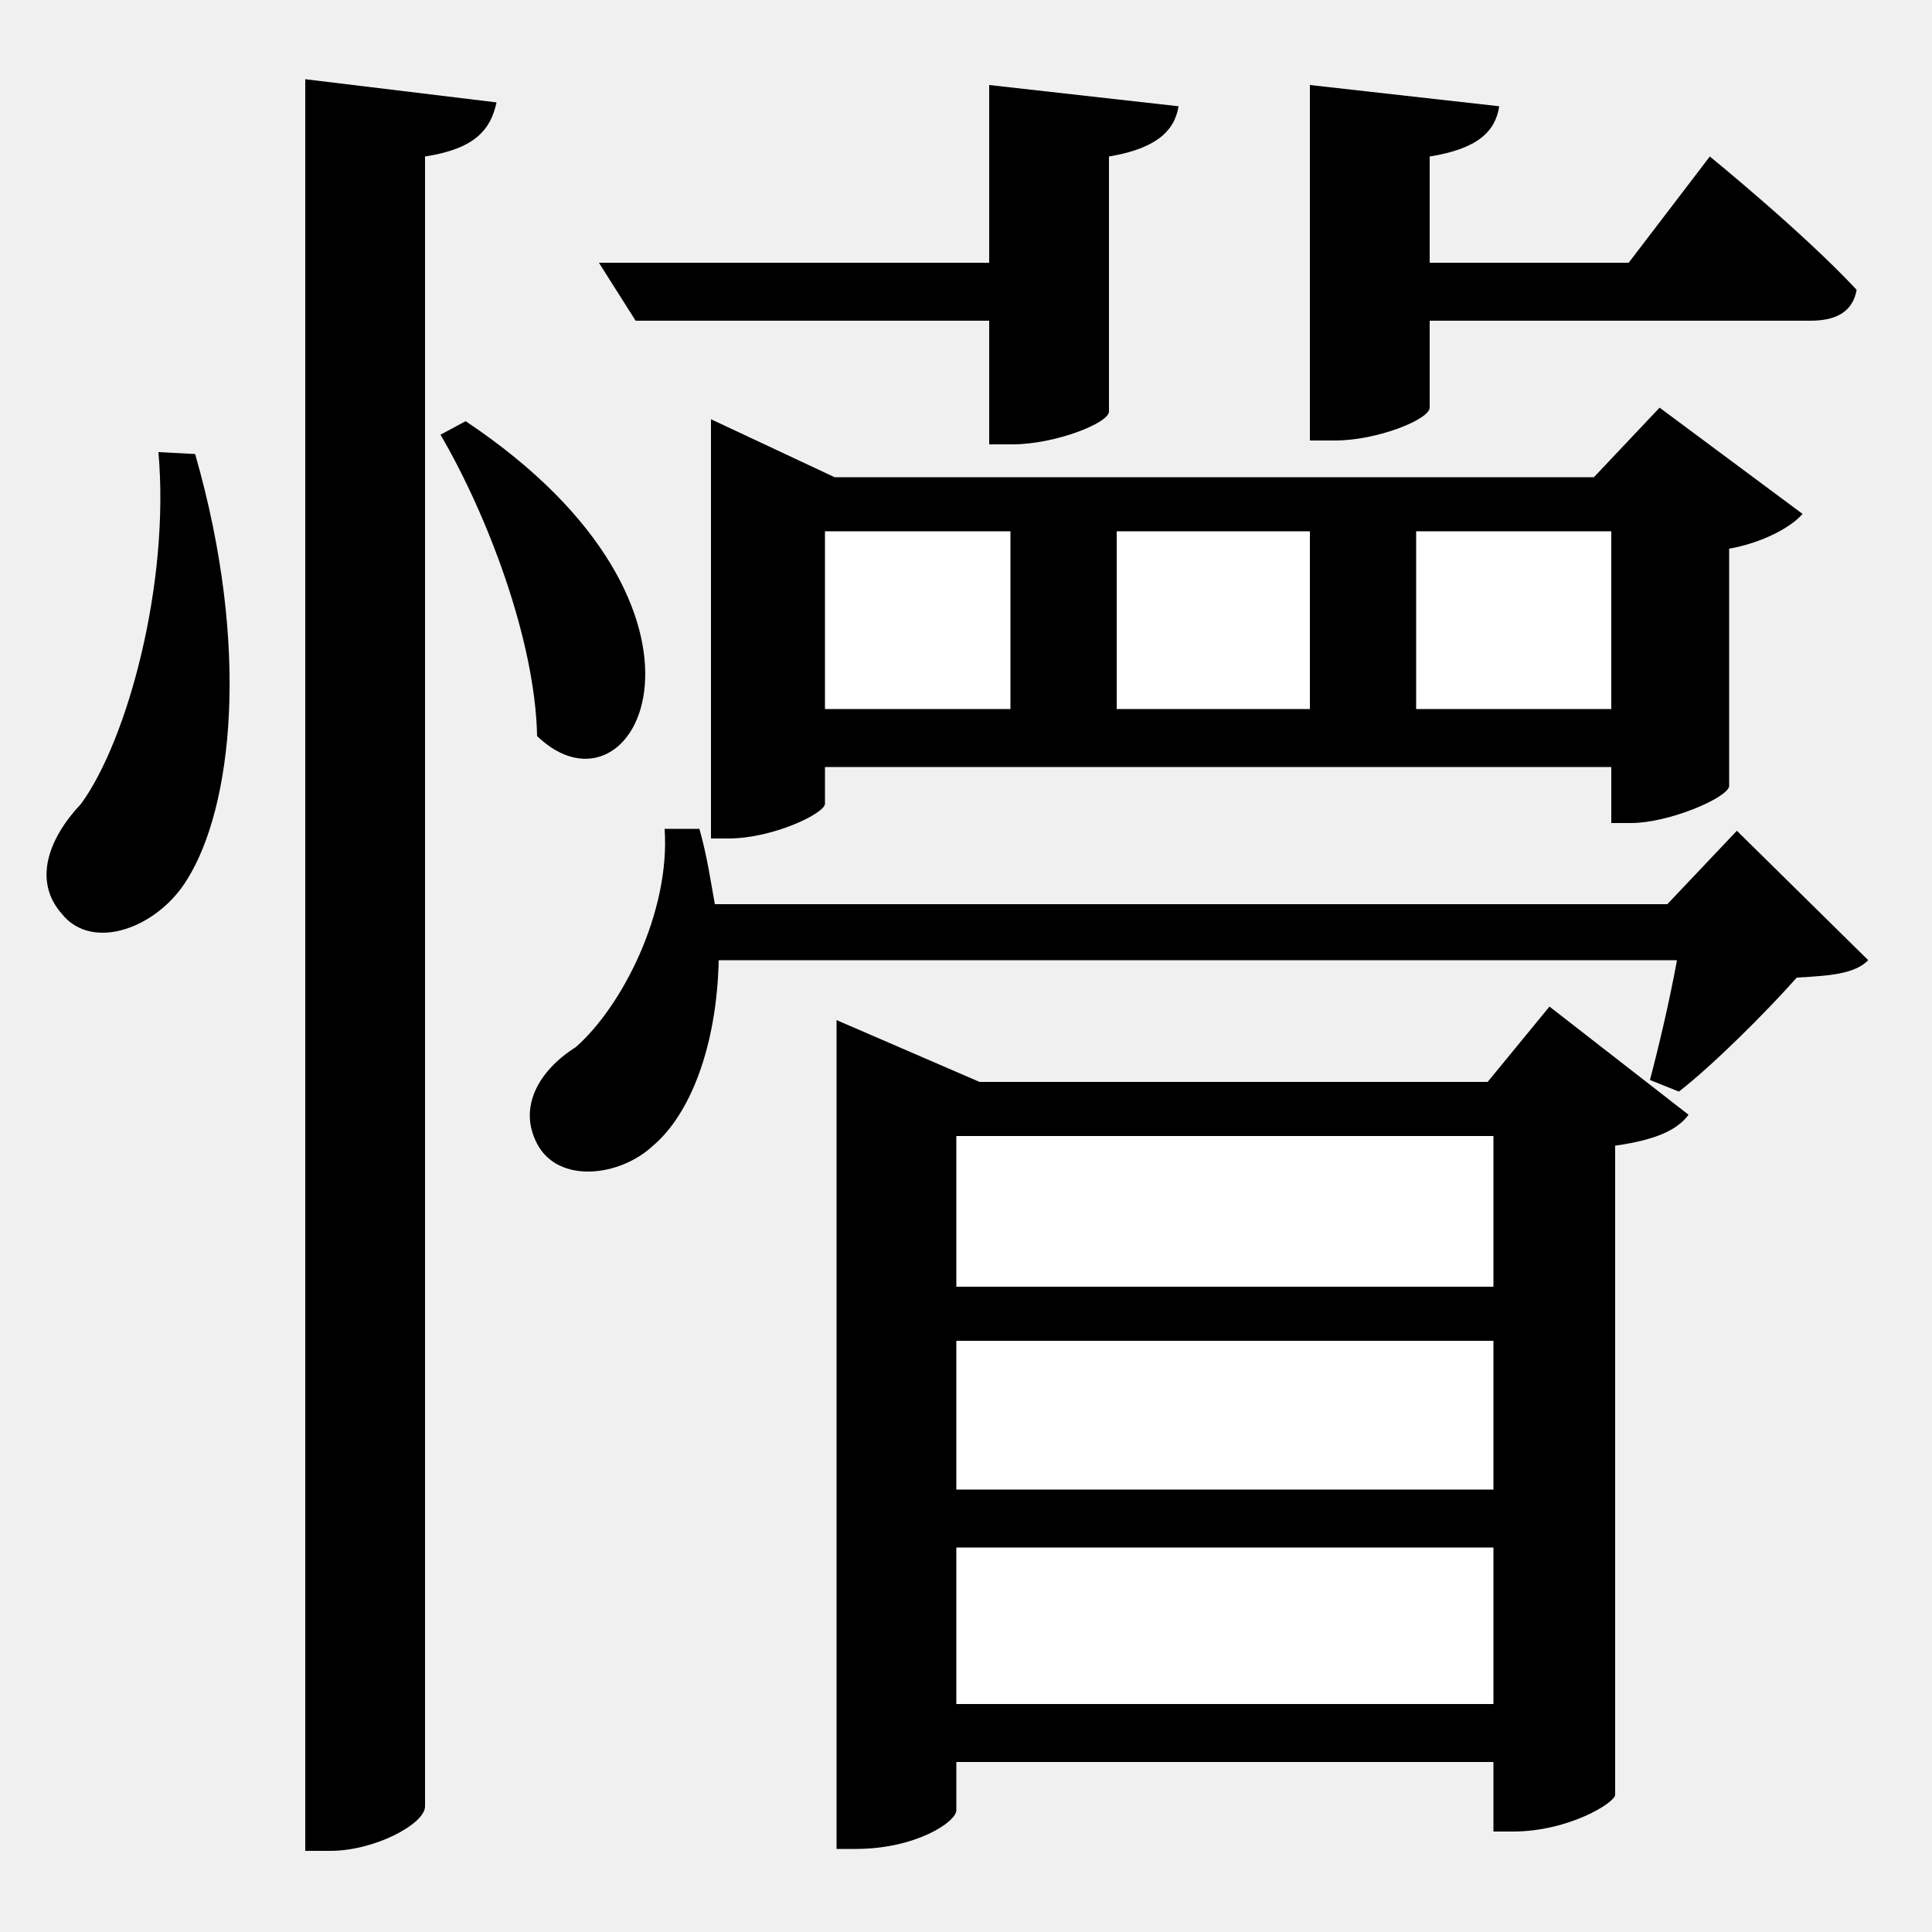
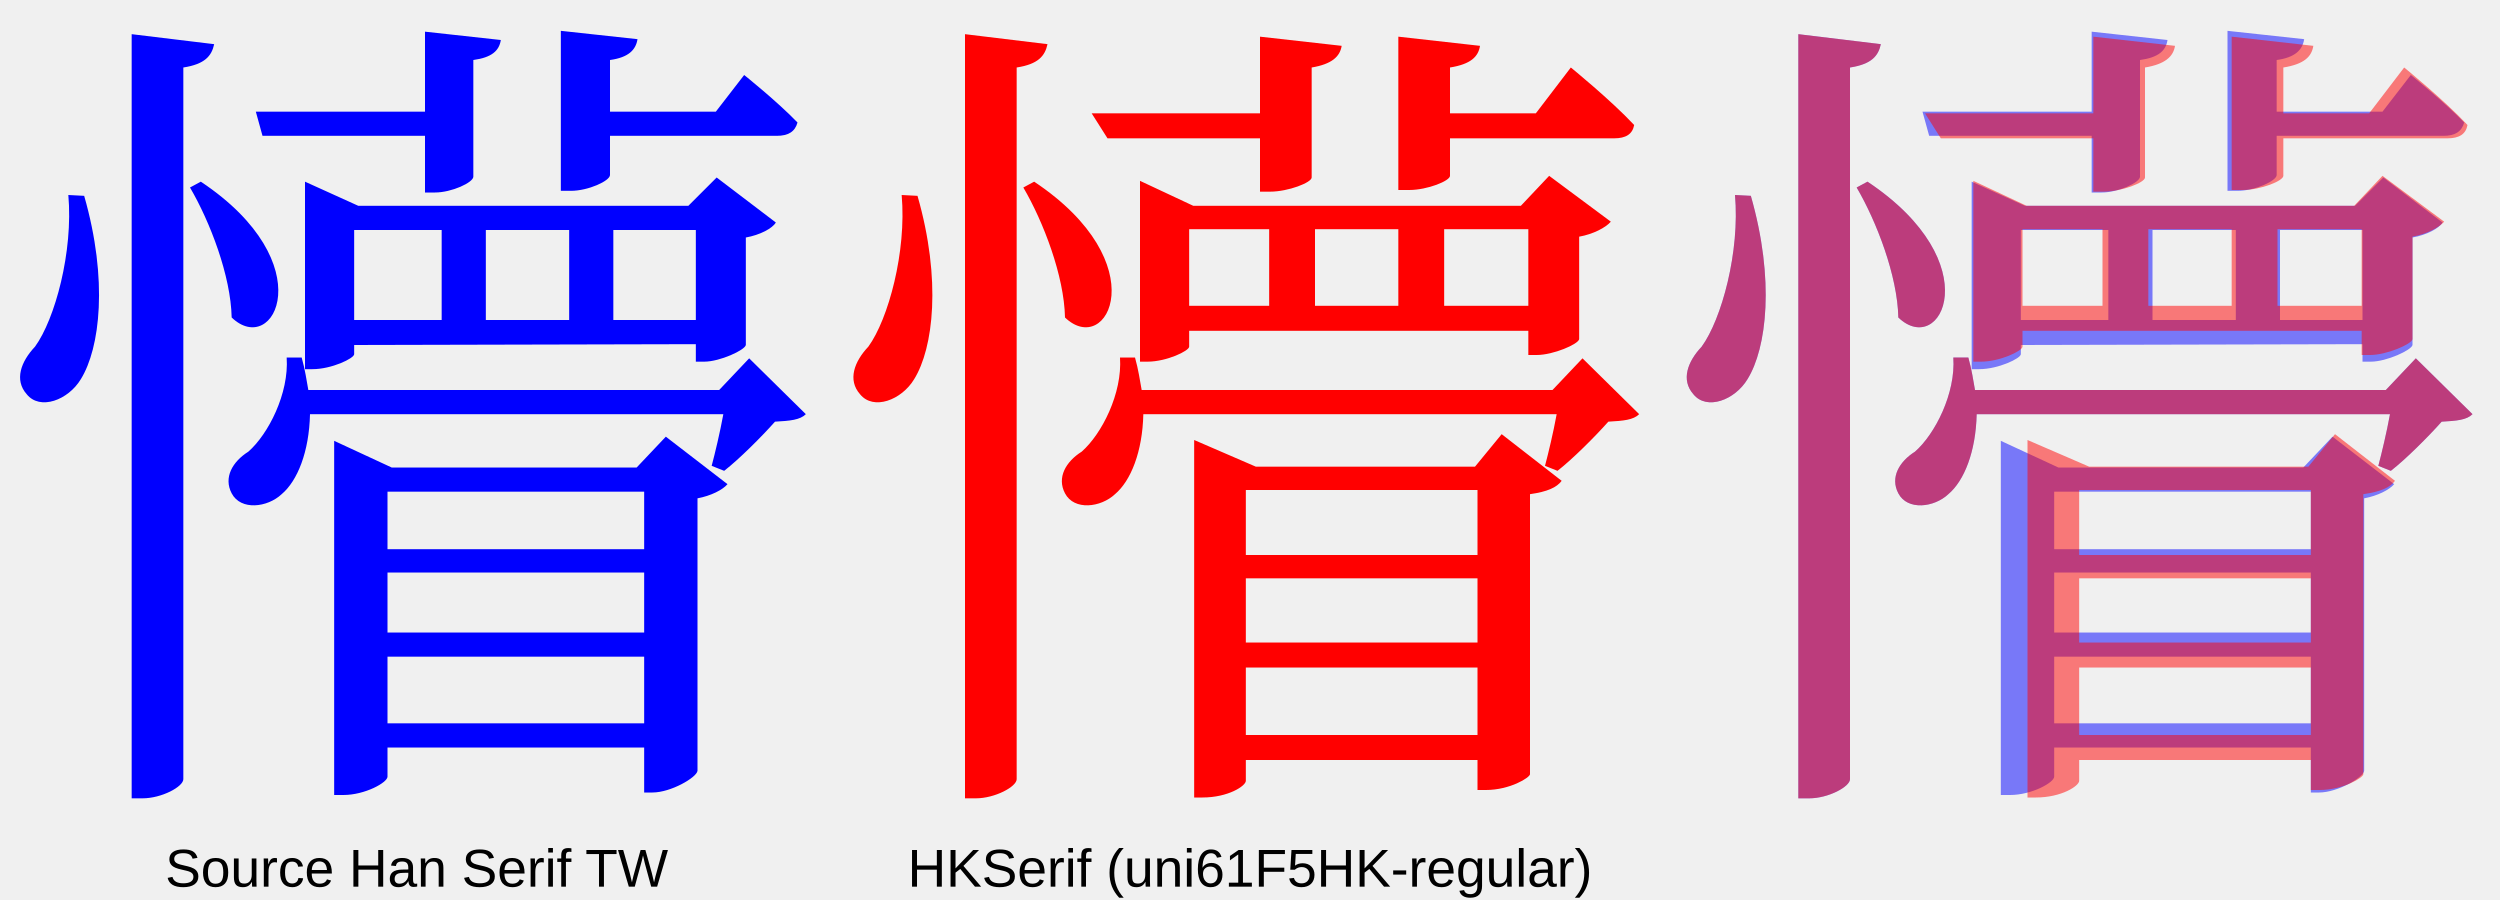
- <svg xmlns="http://www.w3.org/2000/svg" width="1000" height="1000">
-   <path d="M 967 497 L 899 430 L 863 468 L 370 468 C 368 457 366 443 362 429 L 344 429 C 347 472 322 521 298 542 C 279 554 268 573 278 592 C 289 613 321 609 338 593 C 357 577 371 542 372 497 L 868 497 C 864 519 858 544 854 559 L 869 565 C 887 551 914 524 930 506 C 948 505 960 504 967 497 Z" fill="black" />
-   <path d="M 874 577 L 802 521 L 770 560 L 507 560 L 433 528 L 433 957 L 443 957 C 474 957 495 943 495 937 L 495 912 L 773 912 L 773 948 L 783 948 C 812 948 836 933 836 929 L 836 593 C 857 590 868 585 874 577 Z" fill="black" />
-   <path d="M 368 217 L 368 434 L 377 434 C 400 434 427 421 427 416 L 427 397 L 834 397 L 834 426 L 844 426 C 864 426 894 413 895 407 L 895 284 C 912 281 927 273 933 266 L 859 211 L 825 247 L 432 247 L 368 217 Z" fill="black" />
-   <path d="M 733 275 L 834 275 L 834 367 L 733 367 L 733 275 Z" fill="white" />
-   <path d="M 578 275 L 678 275 L 678 367 L 578 367 L 578 275 Z" fill="white" />
-   <path d="M 427 275 L 523 275 L 523 367 L 427 367 L 427 275 Z" fill="white" />
-   <path d="M 495 588 L 773 588 L 773 666 L 495 666 L 495 588 Z" fill="white" />
-   <path d="M 495 771 L 495 694 L 773 694 L 773 771 L 495 771 Z" fill="white" />
-   <path d="M 773 882 L 495 882 L 495 801 L 773 801 L 773 882 Z" fill="white" />
-   <path d="M 310 136 L 329 166 L 512 166 L 512 230 L 524 230 C 546 230 574 219 574 213 L 574 81 C 598 77 608 68 610 55 L 512 44 L 512 136 L 310 136 Z" fill="black" />
-   <path d="M 740 211 L 740 166 L 937 166 C 951 166 959 161 961 150 C 933 120 885 81 885 81 L 843 136 L 740 136 L 740 81 C 765 77 774 68 776 55 L 678 44 L 678 228 L 691 228 C 713 228 740 217 740 211 Z" fill="black" />
-   <path d="M 241 218 L 228 225 C 252 266 277 331 278 381 C 329 430 388 316 241 218 Z" fill="black" />
-   <path d="M 257 53 L 158 41 L 158 958 L 171 958 C 194 958 220 944 220 935 L 220 81 C 246 77 254 67 257 53 Z" fill="black" />
-   <path d="M 101 235 L 82 234 C 88 302 66 383 42 416 C 25 434 17 456 32 473 C 48 493 82 480 97 455 C 120 418 130 336 101 235 Z" fill="black" />
+ <svg xmlns="http://www.w3.org/2000/svg" width="3000" height="1080" style="background:#fff">
+   <path d="M 732 210 L 732 163 L 932 163 C 946 163 954 158 957 147 C 933 122 893 90 893 90 L 859 134 L 732 134 L 732 72 C 754 69 763 60 765 47 L 673 37 L 673 229 L 685 229 C 706 229 732 217 732 210 Z M 835 384 L 736 384 L 736 276 L 835 276 L 835 384 Z M 425 384 L 425 276 L 530 276 L 530 384 L 425 384 Z M 583 276 L 683 276 L 683 384 L 583 384 L 583 276 Z M 835 434 L 845 434 C 864 434 894 420 895 414 L 895 285 C 912 282 927 274 931 267 L 860 213 L 826 247 L 430 247 L 366 218 L 366 443 L 375 443 C 398 443 425 430 425 425 L 425 414 L 835 413 L 835 434 Z M 307 134 L 315 163 L 510 163 L 510 231 L 522 231 C 542 231 568 219 568 212 L 568 72 C 590 69 599 61 601 48 L 510 38 L 510 134 L 307 134 Z M 101 235 L 82 234 C 88 302 66 383 42 416 C 25 434 17 456 32 473 C 48 493 82 480 97 455 C 120 418 130 336 101 235 Z M 257 53 L 158 41 L 158 958 L 171 958 C 194 958 220 944 220 935 L 220 81 C 246 77 254 67 257 53 Z M 241 218 L 228 225 C 252 266 277 331 278 381 C 329 430 388 316 241 218 Z M 773 868 L 465 868 L 465 788 L 773 788 L 773 868 Z M 465 687 L 773 687 L 773 759 L 465 759 L 465 687 Z M 465 590 L 773 590 L 773 659 L 465 659 L 465 590 Z M 799 524 L 764 561 L 470 561 L 401 529 L 401 954 L 412 954 C 438 954 465 939 465 932 L 465 897 L 773 897 L 773 951 L 783 951 C 805 951 836 933 837 925 L 837 598 C 853 595 867 588 873 581 L 799 524 Z M 967 497 L 899 430 L 863 468 L 370 468 C 368 457 366 443 362 429 L 344 429 C 347 472 322 521 298 542 C 279 554 268 573 278 592 C 289 613 321 609 338 593 C 357 577 371 542 372 497 L 868 497 C 864 519 858 544 854 559 L 869 565 C 887 551 914 524 930 506 C 948 505 960 504 967 497 Z" fill="blue" />
+   <path transform="translate(1000)" d="M 101 235 L 82 234 C 88 302 66 383 42 416 C 25 434 17 456 32 473 C 48 493 82 480 97 455 C 120 418 130 336 101 235 Z M 257 53 L 158 41 L 158 958 L 171 958 C 194 958 220 944 220 935 L 220 81 C 246 77 254 67 257 53 Z M 241 218 L 228 225 C 252 266 277 331 278 381 C 329 430 388 316 241 218 Z M 740 211 L 740 166 L 937 166 C 951 166 959 161 961 150 C 933 120 885 81 885 81 L 843 136 L 740 136 L 740 81 C 765 77 774 68 776 55 L 678 44 L 678 228 L 691 228 C 713 228 740 217 740 211 Z M 310 136 L 329 166 L 512 166 L 512 230 L 524 230 C 546 230 574 219 574 213 L 574 81 C 598 77 608 68 610 55 L 512 44 L 512 136 L 310 136 Z M 773 882 L 495 882 L 495 801 L 773 801 L 773 882 Z M 495 771 L 495 694 L 773 694 L 773 771 L 495 771 Z M 495 588 L 773 588 L 773 666 L 495 666 L 495 588 Z M 427 275 L 523 275 L 523 367 L 427 367 L 427 275 Z M 578 275 L 678 275 L 678 367 L 578 367 L 578 275 Z M 733 275 L 834 275 L 834 367 L 733 367 L 733 275 Z M 368 217 L 368 434 L 377 434 C 400 434 427 421 427 416 L 427 397 L 834 397 L 834 426 L 844 426 C 864 426 894 413 895 407 L 895 284 C 912 281 927 273 933 266 L 859 211 L 825 247 L 432 247 L 368 217 Z M 874 577 L 802 521 L 770 560 L 507 560 L 433 528 L 433 957 L 443 957 C 474 957 495 943 495 937 L 495 912 L 773 912 L 773 948 L 783 948 C 812 948 836 933 836 929 L 836 593 C 857 590 868 585 874 577 Z M 967 497 L 899 430 L 863 468 L 370 468 C 368 457 366 443 362 429 L 344 429 C 347 472 322 521 298 542 C 279 554 268 573 278 592 C 289 613 321 609 338 593 C 357 577 371 542 372 497 L 868 497 C 864 519 858 544 854 559 L 869 565 C 887 551 914 524 930 506 C 948 505 960 504 967 497 Z" fill="red" />
+   <path transform="translate(2000)" d="M 732 210 L 732 163 L 932 163 C 946 163 954 158 957 147 C 933 122 893 90 893 90 L 859 134 L 732 134 L 732 72 C 754 69 763 60 765 47 L 673 37 L 673 229 L 685 229 C 706 229 732 217 732 210 Z M 835 384 L 736 384 L 736 276 L 835 276 L 835 384 Z M 425 384 L 425 276 L 530 276 L 530 384 L 425 384 Z M 583 276 L 683 276 L 683 384 L 583 384 L 583 276 Z M 835 434 L 845 434 C 864 434 894 420 895 414 L 895 285 C 912 282 927 274 931 267 L 860 213 L 826 247 L 430 247 L 366 218 L 366 443 L 375 443 C 398 443 425 430 425 425 L 425 414 L 835 413 L 835 434 Z M 307 134 L 315 163 L 510 163 L 510 231 L 522 231 C 542 231 568 219 568 212 L 568 72 C 590 69 599 61 601 48 L 510 38 L 510 134 L 307 134 Z M 101 235 L 82 234 C 88 302 66 383 42 416 C 25 434 17 456 32 473 C 48 493 82 480 97 455 C 120 418 130 336 101 235 Z M 257 53 L 158 41 L 158 958 L 171 958 C 194 958 220 944 220 935 L 220 81 C 246 77 254 67 257 53 Z M 241 218 L 228 225 C 252 266 277 331 278 381 C 329 430 388 316 241 218 Z M 773 868 L 465 868 L 465 788 L 773 788 L 773 868 Z M 465 687 L 773 687 L 773 759 L 465 759 L 465 687 Z M 465 590 L 773 590 L 773 659 L 465 659 L 465 590 Z M 799 524 L 764 561 L 470 561 L 401 529 L 401 954 L 412 954 C 438 954 465 939 465 932 L 465 897 L 773 897 L 773 951 L 783 951 C 805 951 836 933 837 925 L 837 598 C 853 595 867 588 873 581 L 799 524 Z M 967 497 L 899 430 L 863 468 L 370 468 C 368 457 366 443 362 429 L 344 429 C 347 472 322 521 298 542 C 279 554 268 573 278 592 C 289 613 321 609 338 593 C 357 577 371 542 372 497 L 868 497 C 864 519 858 544 854 559 L 869 565 C 887 551 914 524 930 506 C 948 505 960 504 967 497 Z" fill="blue" fill-opacity="0.5" />
+   <path transform="translate(2000)" d="M 101 235 L 82 234 C 88 302 66 383 42 416 C 25 434 17 456 32 473 C 48 493 82 480 97 455 C 120 418 130 336 101 235 Z M 257 53 L 158 41 L 158 958 L 171 958 C 194 958 220 944 220 935 L 220 81 C 246 77 254 67 257 53 Z M 241 218 L 228 225 C 252 266 277 331 278 381 C 329 430 388 316 241 218 Z M 740 211 L 740 166 L 937 166 C 951 166 959 161 961 150 C 933 120 885 81 885 81 L 843 136 L 740 136 L 740 81 C 765 77 774 68 776 55 L 678 44 L 678 228 L 691 228 C 713 228 740 217 740 211 Z M 310 136 L 329 166 L 512 166 L 512 230 L 524 230 C 546 230 574 219 574 213 L 574 81 C 598 77 608 68 610 55 L 512 44 L 512 136 L 310 136 Z M 773 882 L 495 882 L 495 801 L 773 801 L 773 882 Z M 495 771 L 495 694 L 773 694 L 773 771 L 495 771 Z M 495 588 L 773 588 L 773 666 L 495 666 L 495 588 Z M 427 275 L 523 275 L 523 367 L 427 367 L 427 275 Z M 578 275 L 678 275 L 678 367 L 578 367 L 578 275 Z M 733 275 L 834 275 L 834 367 L 733 367 L 733 275 Z M 368 217 L 368 434 L 377 434 C 400 434 427 421 427 416 L 427 397 L 834 397 L 834 426 L 844 426 C 864 426 894 413 895 407 L 895 284 C 912 281 927 273 933 266 L 859 211 L 825 247 L 432 247 L 368 217 Z M 874 577 L 802 521 L 770 560 L 507 560 L 433 528 L 433 957 L 443 957 C 474 957 495 943 495 937 L 495 912 L 773 912 L 773 948 L 783 948 C 812 948 836 933 836 929 L 836 593 C 857 590 868 585 874 577 Z M 967 497 L 899 430 L 863 468 L 370 468 C 368 457 366 443 362 429 L 344 429 C 347 472 322 521 298 542 C 279 554 268 573 278 592 C 289 613 321 609 338 593 C 357 577 371 542 372 497 L 868 497 C 864 519 858 544 854 559 L 869 565 C 887 551 914 524 930 506 C 948 505 960 504 967 497 Z" fill="red" fill-opacity="0.5" />
+   <text text-anchor="middle" x="500" y="1064" font-family="Arial" font-size="64">Source Han Serif TW</text>
+   <text text-anchor="middle" x="1500" y="1064" font-family="Arial" font-size="64">HKSerif (uni61F5HK-regular)</text>
</svg>
